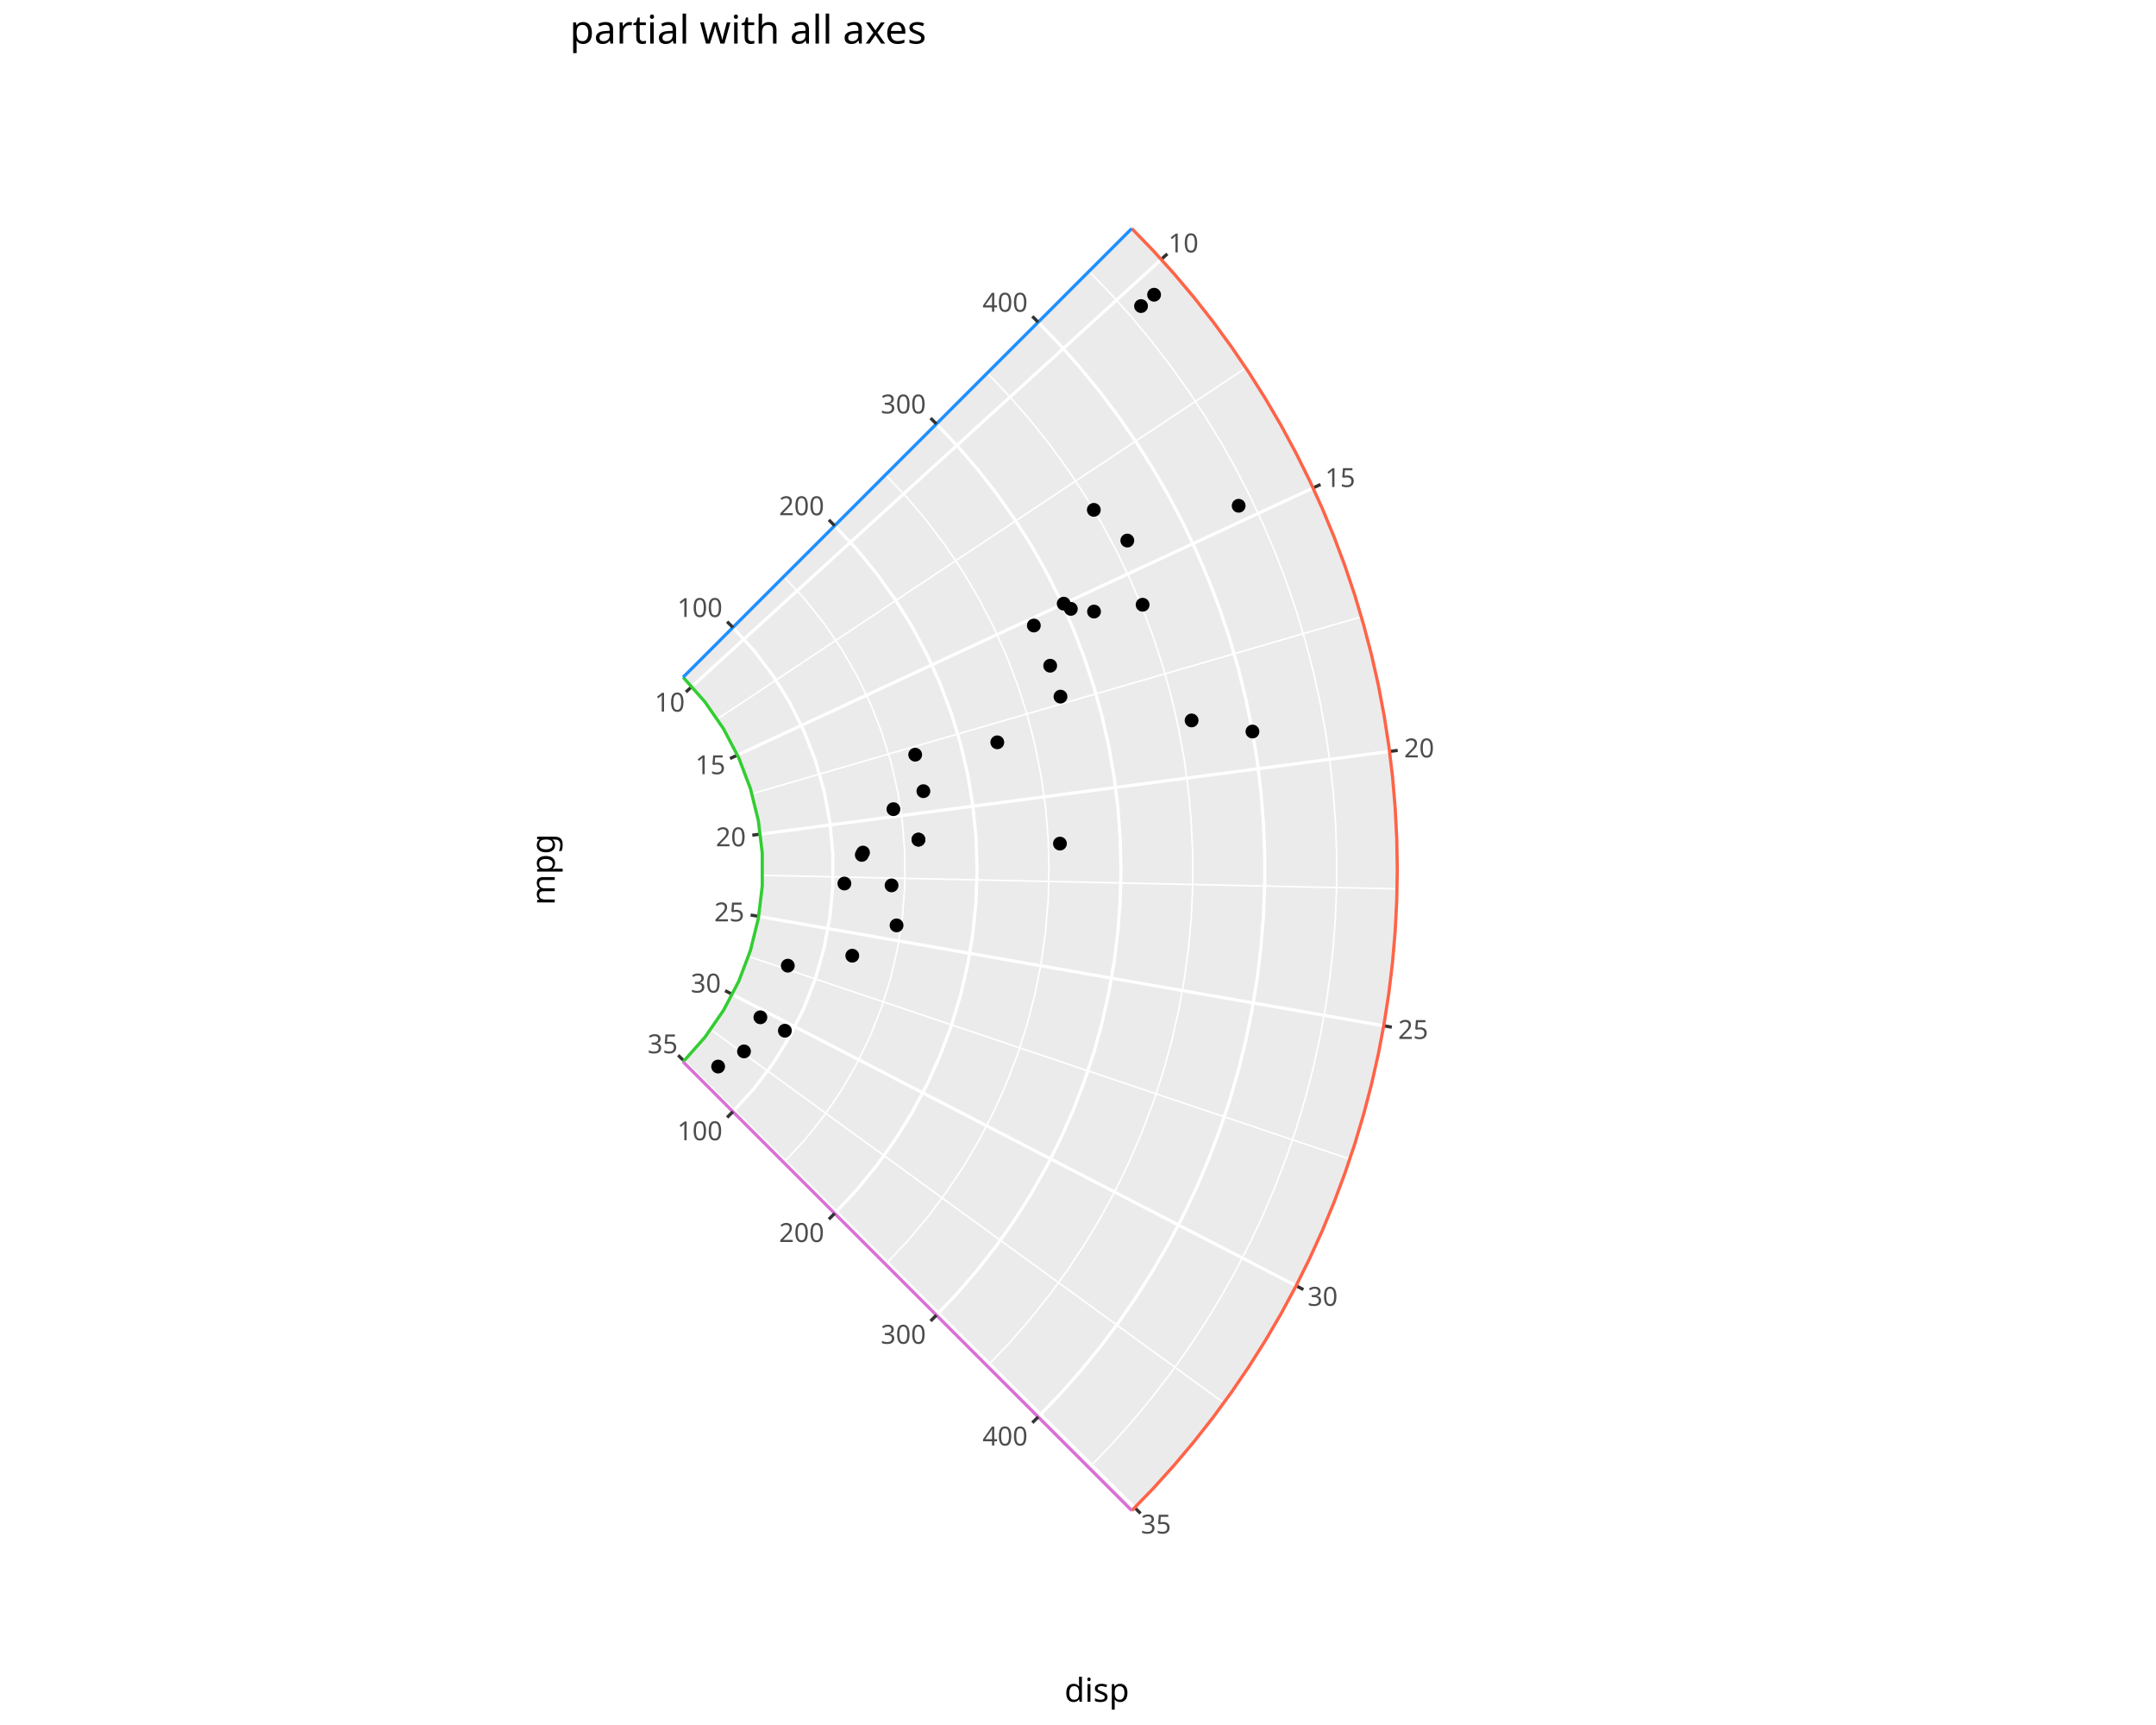
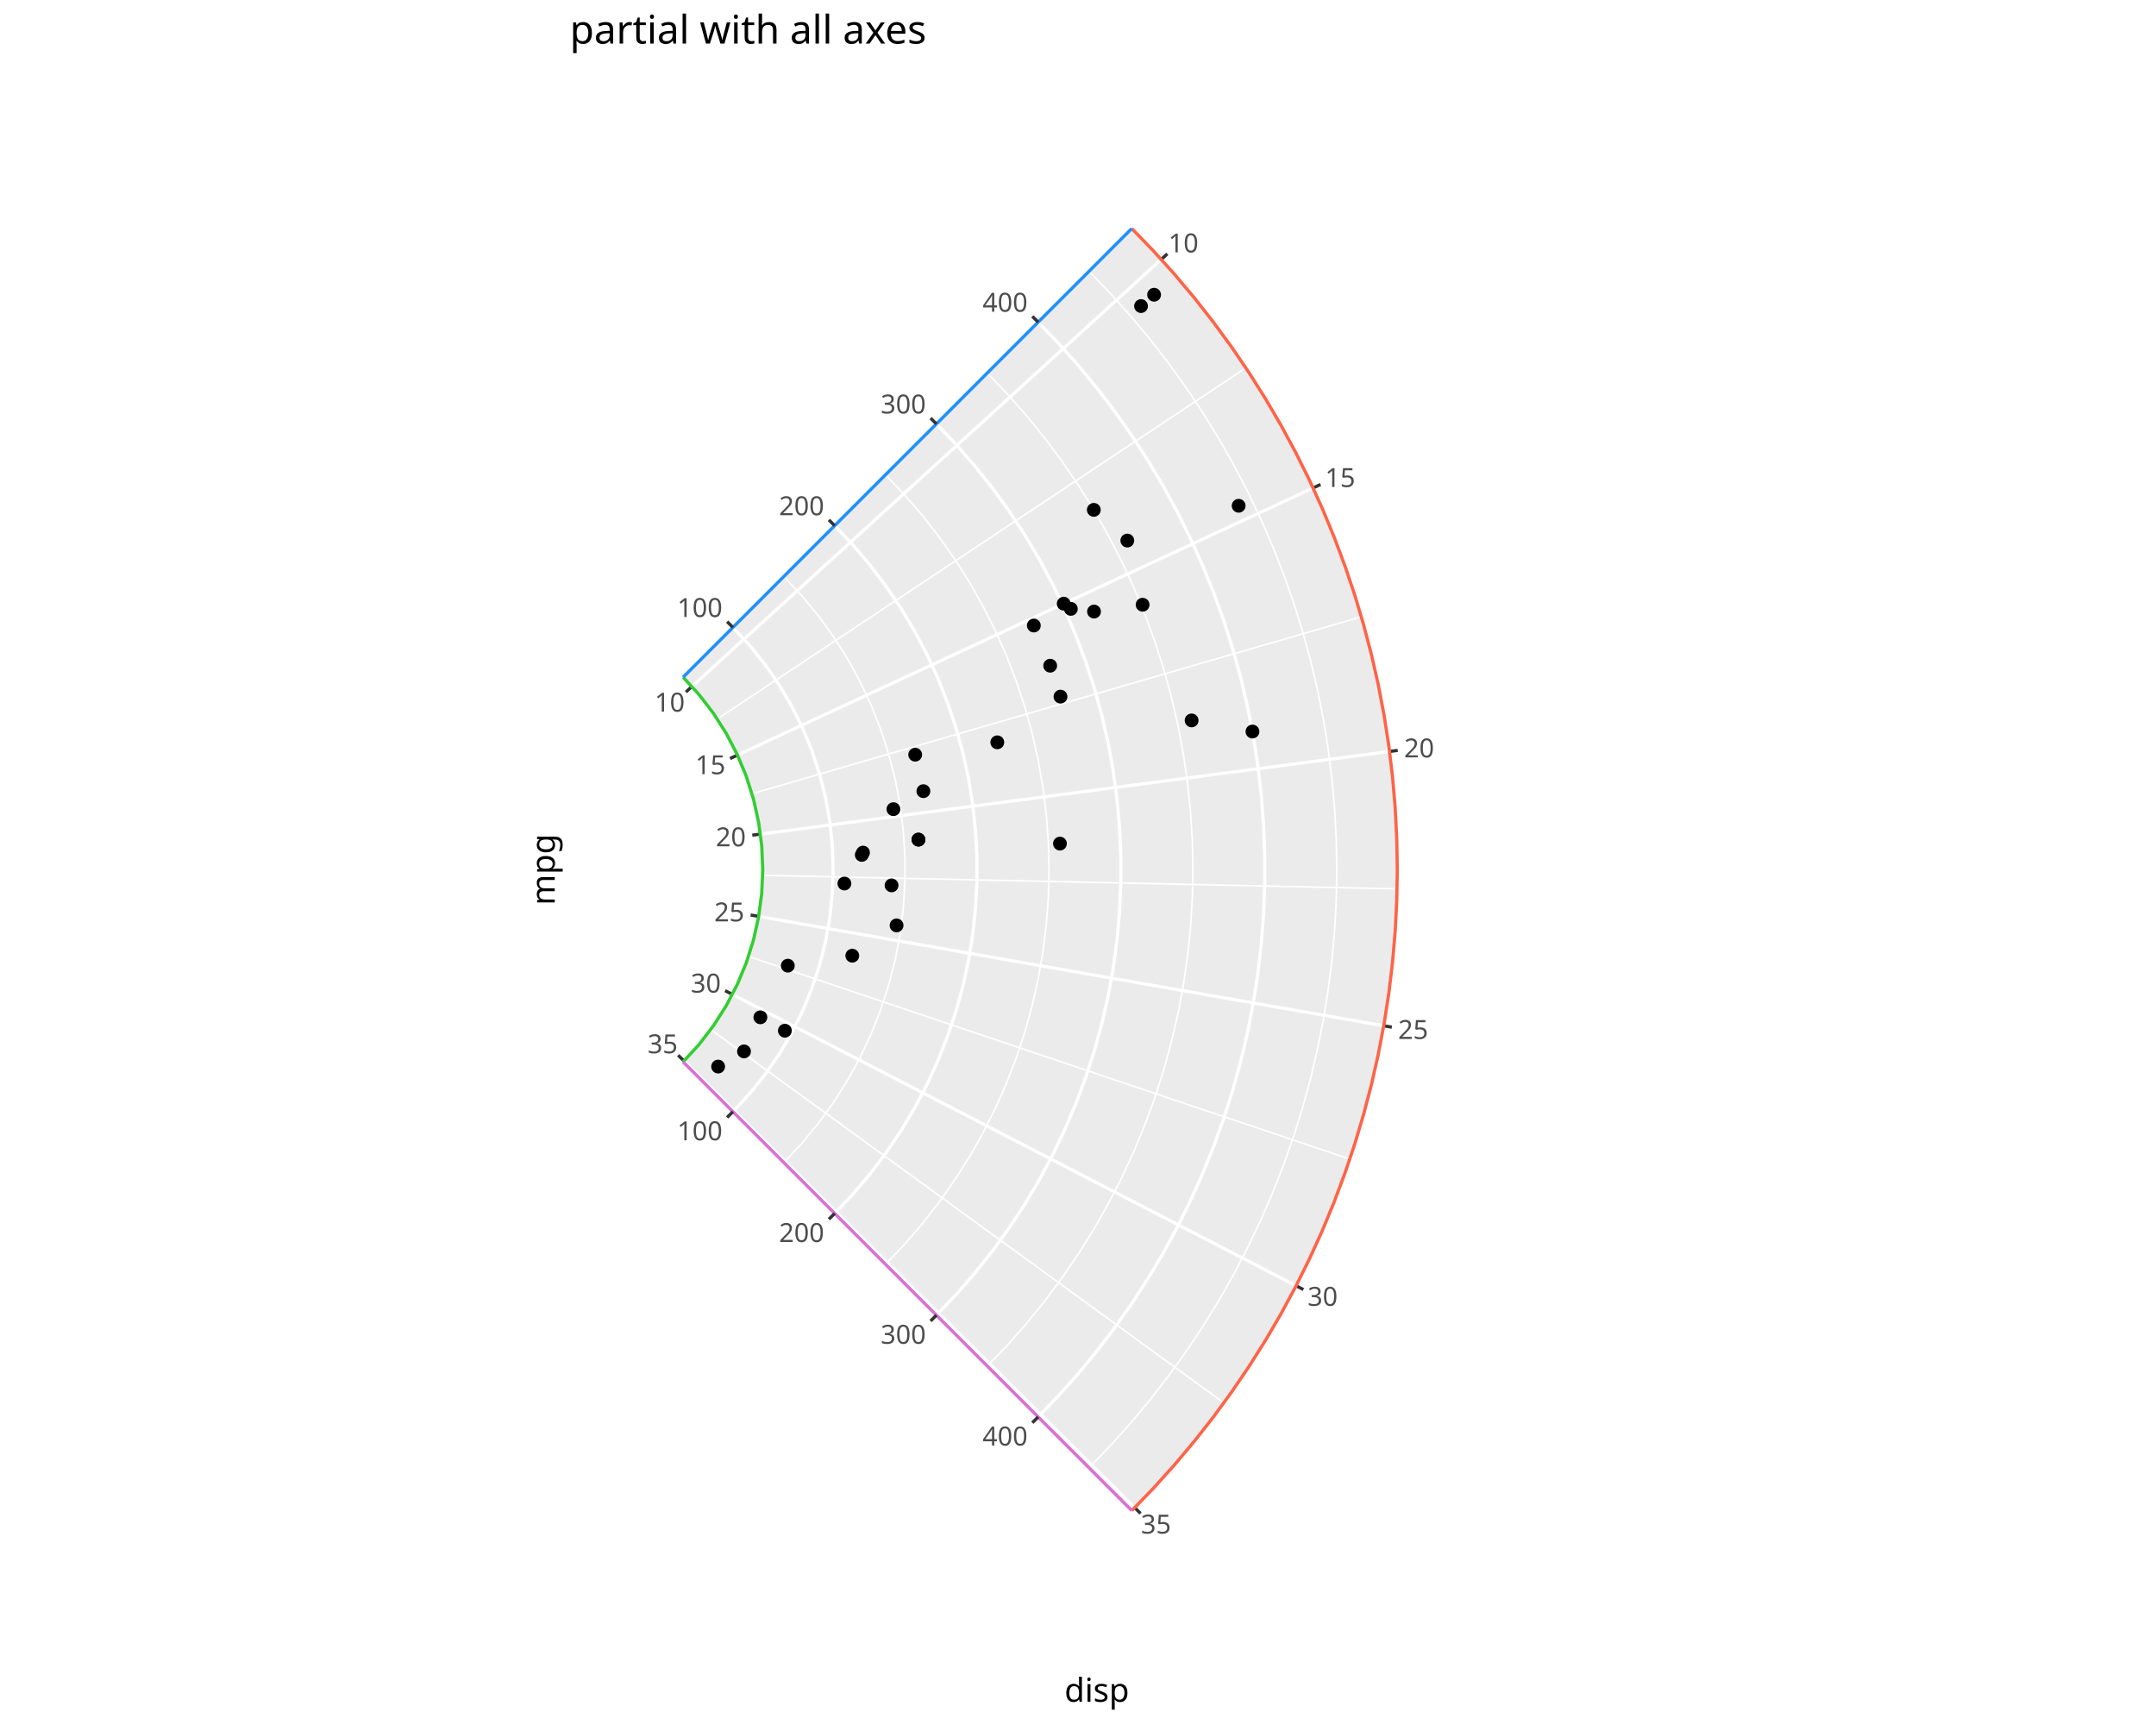
<svg xmlns="http://www.w3.org/2000/svg" class="svglite" data-engine-version="2.0" width="720.00pt" height="576.00pt" viewBox="0 0 720.00 576.00">
  <defs>
    <style type="text/css">
    .svglite line, .svglite polyline, .svglite polygon, .svglite path, .svglite rect, .svglite circle {
      fill: none;
      stroke: #000000;
      stroke-linecap: round;
      stroke-linejoin: round;
      stroke-miterlimit: 10.00;
    }
  </style>
  </defs>
  <rect width="100%" height="100%" style="stroke: none; fill: #FFFFFF;" />
  <defs>
    <clipPath id="cpMC4wMHw3MjAuMDB8MC4wMHw1NzYuMDA=">
      <rect x="0.00" y="0.00" width="720.00" height="576.00" />
    </clipPath>
  </defs>
  <g clip-path="url(#cpMC4wMHw3MjAuMDB8MC4wMHw1NzYuMDA=)">
</g>
  <defs>
    <clipPath id="cpMTcyLjIxfDU0Ny43OXwwLjAwfDU3Ni4wMA==">
      <rect x="172.21" y="0.00" width="375.58" height="576.00" />
    </clipPath>
  </defs>
  <g clip-path="url(#cpMTcyLjIxfDU0Ny43OXwwLjAwfDU3Ni4wMA==)">
    <rect x="172.21" y="0.00" width="375.58" height="576.00" style="stroke-width: 1.07; stroke: #FFFFFF; fill: #FFFFFF;" />
  </g>
  <g clip-path="url(#cpMC4wMHw3MjAuMDB8MC4wMHw1NzYuMDA=)">
-     <polygon points="377.96,504.41 385.15,496.98 392.07,489.31 398.73,481.40 405.12,473.27 411.22,464.93 417.04,456.38 422.56,447.65 427.78,438.72 432.69,429.63 437.29,420.37 441.57,410.96 445.52,401.41 449.15,391.73 452.45,381.93 455.40,372.03 458.02,362.03 460.30,351.95 462.23,341.79 463.81,331.58 465.04,321.31 465.92,311.01 466.45,300.69 466.63,290.36 466.45,280.02 465.92,269.70 465.04,259.40 463.81,249.13 462.23,238.92 460.30,228.76 458.02,218.68 455.40,208.68 452.45,198.78 449.15,188.98 445.52,179.30 441.57,169.75 437.29,160.34 432.69,151.08 427.78,141.99 422.56,133.07 417.04,124.33 411.22,115.78 405.12,107.44 398.73,99.31 392.07,91.40 385.15,83.73 377.96,76.30 370.47,83.79 362.98,91.28 355.49,98.77 348.00,106.27 340.50,113.76 333.01,121.25 325.52,128.74 318.03,136.23 310.54,143.73 303.04,151.22 295.55,158.71 288.06,166.20 280.57,173.69 273.08,181.19 265.58,188.68 258.09,196.17 250.60,203.66 243.11,211.15 235.62,218.65 228.12,226.14 235.40,234.35 241.63,243.37 246.72,253.08 250.61,263.34 253.24,273.99 254.56,284.87 254.56,295.84 253.24,306.73 250.61,317.37 246.72,327.63 241.63,337.34 235.40,346.36 228.12,354.57 235.62,362.06 243.11,369.56 250.60,377.05 258.09,384.54 265.58,392.03 273.08,399.52 280.57,407.02 288.06,414.51 295.55,422.00 303.04,429.49 310.54,436.98 318.03,444.48 325.52,451.97 333.01,459.46 340.50,466.95 348.00,474.44 355.49,481.94 362.98,489.43 370.47,496.92 " style="stroke-width: 1.07; stroke: none; fill: #EBEBEB;" />
-     <polyline points="239.55,240.10 248.38,234.24 257.20,228.38 266.03,222.51 274.85,216.65 283.68,210.79 292.50,204.92 301.33,199.06 310.15,193.20 318.98,187.33 327.80,181.47 336.63,175.61 345.46,169.75 354.28,163.88 363.11,158.02 371.93,152.16 380.76,146.29 389.58,140.43 398.41,134.57 407.23,128.70 416.06,122.84 " style="stroke-width: 0.53; stroke: #FFFFFF; stroke-linecap: butt;" />
-     <polyline points="251.12,265.03 261.30,262.08 271.47,259.13 281.65,256.17 291.82,253.22 302.00,250.26 312.17,247.31 322.35,244.36 332.52,241.40 342.70,238.45 352.87,235.49 363.05,232.54 373.22,229.58 383.40,226.63 393.57,223.68 403.75,220.72 413.92,217.77 424.10,214.81 434.27,211.86 444.45,208.91 454.62,205.95 " style="stroke-width: 0.53; stroke: #FFFFFF; stroke-linecap: butt;" />
-     <polyline points="254.70,292.29 265.30,292.51 275.89,292.74 286.48,292.96 297.07,293.19 307.67,293.41 318.26,293.64 328.85,293.86 339.45,294.09 350.04,294.31 360.63,294.54 371.22,294.77 381.82,294.99 392.41,295.22 403.00,295.44 413.60,295.67 424.19,295.89 434.78,296.12 445.38,296.34 455.97,296.57 466.56,296.79 " style="stroke-width: 0.53; stroke: #FFFFFF; stroke-linecap: butt;" />
-     <polyline points="249.97,319.36 260.01,322.75 270.05,326.13 280.09,329.51 290.13,332.90 300.17,336.28 310.21,339.67 320.25,343.05 330.29,346.44 340.33,349.82 350.37,353.20 360.41,356.59 370.45,359.97 380.49,363.36 390.53,366.74 400.57,370.12 410.61,373.51 420.65,376.89 430.69,380.28 440.73,383.66 450.77,387.05 " style="stroke-width: 0.53; stroke: #FFFFFF; stroke-linecap: butt;" />
-     <polyline points="237.35,343.78 245.91,350.01 254.48,356.25 263.05,362.48 271.62,368.71 280.19,374.95 288.75,381.18 297.32,387.41 305.89,393.64 314.46,399.88 323.03,406.11 331.59,412.34 340.16,418.58 348.73,424.81 357.30,431.04 365.87,437.28 374.43,443.51 383.00,449.74 391.57,455.97 400.14,462.21 408.71,468.44 " style="stroke-width: 0.53; stroke: #FFFFFF; stroke-linecap: butt;" />
-     <polyline points="261.74,192.52 268.78,200.10 275.23,208.19 281.06,216.74 286.23,225.70 290.72,235.03 294.50,244.66 297.55,254.54 299.86,264.63 301.40,274.86 302.17,285.18 302.17,295.53 301.40,305.85 299.86,316.08 297.55,326.17 294.50,336.05 290.72,345.69 286.23,355.01 281.06,363.97 275.23,372.52 268.78,380.61 261.74,388.19 " style="stroke-width: 0.53; stroke: #FFFFFF; stroke-linecap: butt;" />
-     <polyline points="295.72,158.54 302.91,166.14 309.65,174.13 315.94,182.48 321.75,191.18 327.06,200.18 331.86,209.47 336.13,219.02 339.86,228.79 343.04,238.75 345.65,248.87 347.69,259.13 349.15,269.48 350.03,279.90 350.32,290.36 350.03,300.81 349.15,311.23 347.69,321.58 345.65,331.84 343.04,341.96 339.86,351.92 336.13,361.69 331.86,371.24 327.06,380.53 321.75,389.53 315.94,398.23 309.65,406.58 302.91,414.57 295.72,422.17 " style="stroke-width: 0.53; stroke: #FFFFFF; stroke-linecap: butt;" />
-     <polyline points="329.70,124.56 336.97,132.17 343.89,140.09 350.45,148.32 356.64,156.83 362.44,165.61 367.83,174.64 372.82,183.91 377.38,193.39 381.52,203.06 385.22,212.92 388.47,222.92 391.27,233.07 393.61,243.32 395.49,253.68 396.90,264.10 397.84,274.58 398.31,285.09 398.31,295.62 397.84,306.13 396.90,316.61 395.49,327.03 393.61,337.39 391.27,347.64 388.47,357.79 385.22,367.79 381.52,377.65 377.38,387.32 372.82,396.80 367.83,406.07 362.44,415.10 356.64,423.88 350.45,432.39 343.89,440.62 336.97,448.54 329.70,456.15 " style="stroke-width: 0.53; stroke: #FFFFFF; stroke-linecap: butt;" />
-     <polyline points="363.68,90.58 370.84,98.01 377.73,105.70 384.33,113.63 390.64,121.80 396.64,130.19 402.33,138.80 407.71,147.61 412.76,156.61 417.48,165.79 421.86,175.13 425.90,184.63 429.58,194.27 432.92,204.03 435.89,213.92 438.50,223.90 440.74,233.97 442.62,244.12 444.12,254.33 445.25,264.59 446.00,274.88 446.38,285.20 446.38,295.52 446.00,305.83 445.25,316.12 444.12,326.38 442.62,336.59 440.74,346.74 438.50,356.81 435.89,366.79 432.92,376.68 429.58,386.44 425.90,396.08 421.86,405.58 417.48,414.92 412.76,424.10 407.71,433.10 402.33,441.91 396.64,450.52 390.64,458.91 384.33,467.08 377.73,475.01 370.84,482.70 363.68,490.13 " style="stroke-width: 0.53; stroke: #FFFFFF; stroke-linecap: butt;" />
-     <polyline points="231.08,229.23 238.91,222.10 246.75,214.97 254.58,207.84 262.42,200.71 270.26,193.58 278.09,186.45 285.93,179.32 293.77,172.18 301.60,165.05 309.44,157.92 317.28,150.79 325.11,143.66 332.95,136.53 340.79,129.40 348.62,122.27 356.46,115.14 364.29,108.01 372.13,100.87 379.97,93.74 387.80,86.61 " style="stroke-width: 1.07; stroke: #FFFFFF; stroke-linecap: butt;" />
-     <polyline points="246.29,252.13 255.90,247.67 265.51,243.21 275.12,238.75 284.73,234.29 294.34,229.83 303.95,225.37 313.56,220.91 323.17,216.45 332.78,211.99 342.39,207.53 352.01,203.07 361.62,198.61 371.23,194.15 380.84,189.69 390.45,185.23 400.06,180.77 409.67,176.31 419.28,171.85 428.89,167.39 438.50,162.93 " style="stroke-width: 1.07; stroke: #FFFFFF; stroke-linecap: butt;" />
-     <polyline points="253.95,278.52 264.45,277.14 274.96,275.76 285.46,274.38 295.97,273.00 306.47,271.62 316.98,270.24 327.48,268.86 337.99,267.48 348.49,266.10 359.00,264.72 369.50,263.34 380.01,261.96 390.51,260.58 401.02,259.20 411.52,257.82 422.03,256.44 432.53,255.06 443.04,253.68 453.54,252.30 464.05,250.92 " style="stroke-width: 1.07; stroke: #FFFFFF; stroke-linecap: butt;" />
-     <polyline points="253.36,306.00 263.80,307.83 274.24,309.66 284.68,311.48 295.11,313.31 305.55,315.13 315.99,316.96 326.42,318.78 336.86,320.61 347.30,322.44 357.73,324.26 368.17,326.09 378.61,327.91 389.04,329.74 399.48,331.57 409.92,333.39 420.35,335.22 430.79,337.04 441.23,338.87 451.66,340.69 462.10,342.52 " style="stroke-width: 1.07; stroke: #FFFFFF; stroke-linecap: butt;" />
-     <polyline points="244.59,332.05 254.00,336.92 263.41,341.78 272.82,346.65 282.24,351.51 291.65,356.37 301.06,361.24 310.47,366.10 319.89,370.97 329.30,375.83 338.71,380.70 348.12,385.56 357.54,390.43 366.95,395.29 376.36,400.16 385.77,405.02 395.19,409.89 404.60,414.75 414.01,419.61 423.42,424.48 432.84,429.34 " style="stroke-width: 1.07; stroke: #FFFFFF; stroke-linecap: butt;" />
-     <polyline points="228.42,354.28 235.94,361.74 243.47,369.19 250.99,376.65 258.52,384.11 266.05,391.57 273.57,399.03 281.10,406.48 288.62,413.94 296.15,421.40 303.68,428.86 311.20,436.31 318.73,443.77 326.25,451.23 333.78,458.69 341.31,466.15 348.83,473.60 356.36,481.06 363.89,488.52 371.41,495.98 378.94,503.43 " style="stroke-width: 1.07; stroke: #FFFFFF; stroke-linecap: butt;" />
-     <polyline points="244.75,209.51 251.87,217.31 258.23,225.74 263.79,234.72 268.50,244.17 272.32,254.02 275.21,264.18 277.15,274.56 278.12,285.07 278.12,295.64 277.15,306.15 275.21,316.53 272.32,326.69 268.50,336.54 263.79,345.99 258.23,354.97 251.87,363.40 244.75,371.20 " style="stroke-width: 1.07; stroke: #FFFFFF; stroke-linecap: butt;" />
-     <polyline points="278.73,175.53 286.00,183.29 292.74,191.50 298.93,200.14 304.54,209.16 309.55,218.53 313.93,228.21 317.68,238.16 320.76,248.33 323.17,258.67 324.91,269.16 325.95,279.73 326.29,290.36 325.95,300.98 324.91,311.55 323.17,322.04 320.76,332.38 317.68,342.55 313.93,352.50 309.55,362.18 304.54,371.55 298.93,380.57 292.74,389.21 286.00,397.43 278.73,405.18 " style="stroke-width: 1.07; stroke: #FFFFFF; stroke-linecap: butt;" />
-     <polyline points="312.71,141.55 319.83,149.03 326.58,156.85 332.93,165.00 338.88,173.44 344.41,182.17 349.50,191.15 354.14,200.38 358.33,209.82 362.05,219.46 365.29,229.27 368.04,239.22 370.30,249.30 372.07,259.48 373.33,269.73 374.09,280.03 374.35,290.36 374.09,300.68 373.33,310.98 372.07,321.23 370.30,331.41 368.04,341.49 365.29,351.44 362.05,361.25 358.33,370.89 354.14,380.33 349.50,389.56 344.41,398.54 338.88,407.27 332.93,415.71 326.58,423.86 319.83,431.68 312.71,439.16 " style="stroke-width: 1.07; stroke: #FFFFFF; stroke-linecap: butt;" />
-     <polyline points="346.69,107.57 353.90,115.08 360.80,122.87 367.39,130.94 373.64,139.26 379.56,147.83 385.12,156.63 390.33,165.64 395.16,174.86 399.63,184.27 403.71,193.84 407.40,203.58 410.70,213.45 413.59,223.45 416.08,233.56 418.17,243.76 419.84,254.04 421.09,264.37 421.93,274.75 422.35,285.15 422.35,295.56 421.93,305.96 421.09,316.34 419.84,326.67 418.17,336.95 416.08,347.15 413.59,357.26 410.70,367.26 407.40,377.13 403.71,386.87 399.63,396.44 395.16,405.85 390.33,415.07 385.12,424.08 379.56,432.88 373.64,441.45 367.39,449.77 360.80,457.84 353.90,465.63 346.69,473.14 " style="stroke-width: 1.07; stroke: #FFFFFF; stroke-linecap: butt;" />
+     <polygon points="377.96,504.41 385.15,496.98 392.07,489.31 398.73,481.40 405.12,473.27 411.22,464.93 417.04,456.38 422.56,447.65 427.78,438.72 432.69,429.63 437.29,420.37 441.57,410.96 445.52,401.41 449.15,391.73 452.45,381.93 455.40,372.03 458.02,362.03 460.30,351.95 462.23,341.79 463.81,331.58 465.04,321.31 465.92,311.01 466.45,300.69 466.63,290.36 466.45,280.02 465.92,269.70 465.04,259.40 463.81,249.13 462.23,238.92 460.30,228.76 458.02,218.68 455.40,208.68 452.45,198.78 449.15,188.98 445.52,179.30 441.57,169.75 437.29,160.34 432.69,151.08 427.78,141.99 422.56,133.07 417.04,124.33 411.22,115.78 405.12,107.44 398.73,99.31 392.07,91.40 385.15,83.73 377.96,76.30 369.15,85.11 360.34,93.93 351.52,102.74 342.71,111.55 333.89,120.37 325.08,129.18 316.27,138.00 307.45,146.81 298.64,155.62 289.82,164.44 281.01,173.25 272.19,182.07 263.38,190.88 254.57,199.70 245.75,208.51 236.94,217.32 228.12,226.14 233.48,231.98 238.30,238.26 242.56,244.95 246.21,251.97 249.25,259.29 251.63,266.85 253.34,274.59 254.38,282.44 254.72,290.36 254.38,298.27 253.34,306.13 251.63,313.86 249.25,321.42 246.21,328.74 242.56,335.76 238.30,342.45 233.48,348.73 228.12,354.57 236.94,363.39 245.75,372.20 254.57,381.01 263.38,389.83 272.19,398.64 281.01,407.46 289.82,416.27 298.64,425.09 307.45,433.90 316.27,442.71 325.08,451.53 333.89,460.34 342.71,469.16 351.52,477.97 360.34,486.78 369.15,495.60 " style="stroke-width: 1.07; stroke: none; fill: #EBEBEB;" />
+     <polyline points="239.55,240.10 249.93,233.20 260.32,226.31 270.70,219.41 281.08,212.51 291.47,205.61 301.85,198.72 312.23,191.82 322.61,184.92 333.00,178.02 343.38,171.12 353.76,164.23 364.14,157.33 374.53,150.43 384.91,143.53 395.29,136.64 405.67,129.74 416.06,122.84 " style="stroke-width: 0.53; stroke: #FFFFFF; stroke-linecap: butt;" />
+     <polyline points="251.12,265.03 263.09,261.56 275.06,258.08 287.03,254.61 299.01,251.13 310.98,247.66 322.95,244.18 334.92,240.71 346.89,237.23 358.86,233.75 370.83,230.28 382.80,226.80 394.77,223.33 406.74,219.85 418.71,216.38 430.68,212.90 442.65,209.43 454.62,205.95 " style="stroke-width: 0.53; stroke: #FFFFFF; stroke-linecap: butt;" />
+     <polyline points="254.70,292.29 267.17,292.55 279.63,292.82 292.09,293.08 304.55,293.35 317.01,293.61 329.48,293.88 341.94,294.14 354.40,294.41 366.86,294.67 379.33,294.94 391.79,295.20 404.25,295.47 416.71,295.73 429.17,296.00 441.64,296.26 454.10,296.53 466.56,296.79 " style="stroke-width: 0.53; stroke: #FFFFFF; stroke-linecap: butt;" />
+     <polyline points="249.97,319.36 261.78,323.34 273.59,327.32 285.40,331.31 297.21,335.29 309.03,339.27 320.84,343.25 332.65,347.23 344.46,351.21 356.28,355.19 368.09,359.18 379.90,363.16 391.71,367.14 403.52,371.12 415.34,375.10 427.15,379.08 438.96,383.06 450.77,387.05 " style="stroke-width: 0.53; stroke: #FFFFFF; stroke-linecap: butt;" />
+     <polyline points="237.35,343.78 247.43,351.11 257.51,358.45 267.59,365.78 277.67,373.11 287.75,380.45 297.83,387.78 307.91,395.11 317.99,402.44 328.07,409.78 338.15,417.11 348.23,424.44 358.31,431.78 368.39,439.11 378.47,446.44 388.55,453.77 398.63,461.11 408.71,468.44 " style="stroke-width: 0.53; stroke: #FFFFFF; stroke-linecap: butt;" />
+     <polyline points="261.74,192.52 267.69,198.85 273.23,205.55 278.34,212.58 283.00,219.92 287.19,227.54 290.89,235.40 294.09,243.49 296.77,251.75 298.94,260.17 300.57,268.71 301.65,277.33 302.20,286.01 302.20,294.70 301.65,303.38 300.57,312.00 298.94,320.54 296.77,328.96 294.09,337.22 290.89,345.31 287.19,353.17 283.00,360.79 278.34,368.13 273.23,375.16 267.69,381.86 261.74,388.19 " style="stroke-width: 0.53; stroke: #FFFFFF; stroke-linecap: butt;" />
+     <polyline points="295.72,158.54 302.03,165.17 308.01,172.10 313.64,179.31 318.90,186.79 323.80,194.52 328.31,202.48 332.42,210.65 336.13,219.02 339.42,227.55 342.29,236.24 344.73,245.06 346.74,253.99 348.30,263.00 349.42,272.08 350.10,281.21 350.32,290.36 350.10,299.50 349.42,308.63 348.30,317.71 346.74,326.72 344.73,335.65 342.29,344.47 339.42,353.16 336.13,361.69 332.42,370.06 328.31,378.23 323.80,386.19 318.90,393.92 313.64,401.40 308.01,408.62 302.03,415.54 295.72,422.17 " style="stroke-width: 0.53; stroke: #FFFFFF; stroke-linecap: butt;" />
+     <polyline points="329.70,124.56 336.41,131.56 342.82,138.82 348.93,146.34 354.73,154.11 360.19,162.11 365.33,170.34 370.11,178.76 374.55,187.38 378.63,196.17 382.33,205.12 385.67,214.22 388.63,223.45 391.20,232.80 393.38,242.24 395.18,251.76 396.57,261.35 397.57,270.99 398.17,280.67 398.37,290.36 398.17,300.04 397.57,309.72 396.57,319.36 395.18,328.95 393.38,338.47 391.20,347.91 388.63,357.26 385.67,366.49 382.33,375.59 378.63,384.54 374.55,393.33 370.11,401.95 365.33,410.38 360.19,418.60 354.73,426.60 348.93,434.37 342.82,441.89 336.41,449.16 329.70,456.15 " style="stroke-width: 0.53; stroke: #FFFFFF; stroke-linecap: butt;" />
+     <polyline points="363.68,90.58 370.68,97.84 377.42,105.34 383.89,113.08 390.07,121.05 395.97,129.23 401.58,137.61 406.88,146.19 411.87,154.96 416.54,163.89 420.90,172.99 424.92,182.24 428.61,191.62 431.97,201.14 434.98,210.76 437.65,220.49 439.97,230.30 441.94,240.19 443.55,250.15 444.81,260.16 445.71,270.20 446.25,280.27 446.43,290.36 446.25,300.44 445.71,310.51 444.81,320.56 443.55,330.56 441.94,340.52 439.97,350.41 437.65,360.22 434.98,369.95 431.97,379.57 428.61,389.09 424.92,398.47 420.90,407.72 416.54,416.82 411.87,425.75 406.88,434.52 401.58,443.10 395.97,451.48 390.07,459.66 383.89,467.63 377.42,475.37 370.68,482.87 363.68,490.13 " style="stroke-width: 0.53; stroke: #FFFFFF; stroke-linecap: butt;" />
+     <polyline points="231.08,229.23 240.29,220.84 249.51,212.45 258.73,204.06 267.95,195.67 277.17,187.29 286.39,178.90 295.61,170.51 304.83,162.12 314.05,153.73 323.27,145.34 332.49,136.95 341.71,128.56 350.93,120.17 360.15,111.78 369.37,103.39 378.58,95.00 387.80,86.61 " style="stroke-width: 1.07; stroke: #FFFFFF; stroke-linecap: butt;" />
+     <polyline points="246.29,252.13 257.59,246.88 268.90,241.63 280.21,236.39 291.51,231.14 302.82,225.89 314.13,220.65 325.43,215.40 336.74,210.15 348.05,204.90 359.36,199.66 370.66,194.41 381.97,189.16 393.28,183.92 404.58,178.67 415.89,173.42 427.20,168.18 438.50,162.93 " style="stroke-width: 1.07; stroke: #FFFFFF; stroke-linecap: butt;" />
+     <polyline points="253.95,278.52 266.31,276.90 278.67,275.28 291.03,273.65 303.38,272.03 315.74,270.40 328.10,268.78 340.46,267.16 352.82,265.53 365.18,263.91 377.54,262.29 389.90,260.66 402.26,259.04 414.61,257.41 426.97,255.79 439.33,254.17 451.69,252.54 464.05,250.92 " style="stroke-width: 1.07; stroke: #FFFFFF; stroke-linecap: butt;" />
+     <polyline points="253.36,306.00 265.64,308.15 277.92,310.30 290.20,312.45 302.48,314.60 314.76,316.74 327.04,318.89 339.32,321.04 351.59,323.19 363.87,325.34 376.15,327.48 388.43,329.63 400.71,331.78 412.99,333.93 425.27,336.08 437.54,338.22 449.82,340.37 462.10,342.52 " style="stroke-width: 1.07; stroke: #FFFFFF; stroke-linecap: butt;" />
+     <polyline points="244.59,332.05 255.66,337.77 266.73,343.50 277.81,349.22 288.88,354.94 299.95,360.67 311.03,366.39 322.10,372.11 333.17,377.84 344.25,383.56 355.32,389.28 366.40,395.01 377.47,400.73 388.54,406.45 399.62,412.17 410.69,417.90 421.76,423.62 432.84,429.34 " style="stroke-width: 1.07; stroke: #FFFFFF; stroke-linecap: butt;" />
+     <polyline points="228.42,354.28 237.27,363.05 246.12,371.83 254.98,380.60 263.83,389.37 272.69,398.15 281.54,406.92 290.40,415.70 299.25,424.47 308.10,433.24 316.96,442.02 325.81,450.79 334.67,459.57 343.52,468.34 352.37,477.11 361.23,485.89 370.08,494.66 378.94,503.43 " style="stroke-width: 1.07; stroke: #FFFFFF; stroke-linecap: butt;" />
+     <polyline points="244.75,209.51 250.32,215.48 255.44,221.84 260.09,228.54 264.26,235.56 267.91,242.86 271.03,250.40 273.61,258.14 275.63,266.05 277.08,274.08 277.95,282.20 278.24,290.36 277.95,298.51 277.08,306.63 275.63,314.66 273.61,322.57 271.03,330.31 267.91,337.85 264.26,345.15 260.09,352.17 255.44,358.87 250.32,365.23 244.75,371.20 " style="stroke-width: 1.07; stroke: #FFFFFF; stroke-linecap: butt;" />
+     <polyline points="278.73,175.53 284.78,181.91 290.47,188.62 295.80,195.62 300.73,202.90 305.27,210.43 309.39,218.20 313.08,226.19 316.33,234.36 319.14,242.69 321.49,251.16 323.39,259.75 324.81,268.43 325.76,277.18 326.24,285.96 326.24,294.75 325.76,303.53 324.81,312.28 323.39,320.96 321.49,329.55 319.14,338.02 316.33,346.35 313.08,354.52 309.39,362.51 305.27,370.28 300.73,377.81 295.80,385.09 290.47,392.09 284.78,398.80 278.73,405.18 " style="stroke-width: 1.07; stroke: #FFFFFF; stroke-linecap: butt;" />
+     <polyline points="312.71,141.55 319.24,148.38 325.45,155.49 331.34,162.87 336.89,170.51 342.09,178.39 346.94,186.50 351.41,194.82 355.51,203.33 359.22,212.01 362.54,220.85 365.46,229.83 367.97,238.94 370.07,248.14 371.76,257.44 373.02,266.79 373.87,276.20 374.29,285.63 374.29,295.08 373.87,304.51 373.02,313.92 371.76,323.28 370.07,332.57 367.97,341.77 365.46,350.88 362.54,359.86 359.22,368.70 355.51,377.38 351.41,385.89 346.94,394.21 342.09,402.32 336.89,410.20 331.34,417.84 325.45,425.22 319.24,432.33 312.71,439.16 " style="stroke-width: 1.07; stroke: #FFFFFF; stroke-linecap: butt;" />
+     <polyline points="346.69,107.57 353.56,114.71 360.14,122.10 366.44,129.74 372.45,137.62 378.15,145.72 383.53,154.03 388.59,162.54 393.32,171.24 397.71,180.12 401.76,189.15 405.47,198.34 408.81,207.66 411.80,217.10 414.43,226.65 416.68,236.29 418.57,246.01 420.08,255.80 421.21,265.63 421.97,275.51 422.35,285.40 422.35,295.31 421.97,305.20 421.21,315.08 420.08,324.91 418.57,334.70 416.68,344.42 414.43,354.06 411.80,363.61 408.81,373.05 405.47,382.37 401.76,391.56 397.71,400.60 393.32,409.47 388.59,418.17 383.53,426.68 378.15,434.99 372.45,443.09 366.44,450.97 360.14,458.61 353.56,466.00 346.69,473.14 " style="stroke-width: 1.07; stroke: #FFFFFF; stroke-linecap: butt;" />
    <circle cx="306.72" cy="280.36" r="1.95" style="stroke-width: 0.71; fill: #000000;" />
    <circle cx="306.72" cy="280.36" r="1.95" style="stroke-width: 0.71; fill: #000000;" />
    <circle cx="281.99" cy="295.02" r="1.95" style="stroke-width: 0.71; fill: #000000;" />
    <circle cx="353.97" cy="281.69" r="1.95" style="stroke-width: 0.71; fill: #000000;" />
    <circle cx="397.94" cy="240.56" r="1.95" style="stroke-width: 0.71; fill: #000000;" />
    <circle cx="333.05" cy="247.87" r="1.95" style="stroke-width: 0.71; fill: #000000;" />
    <circle cx="376.47" cy="180.50" r="1.95" style="stroke-width: 0.71; fill: #000000;" />
    <circle cx="299.41" cy="309.00" r="1.95" style="stroke-width: 0.71; fill: #000000;" />
    <circle cx="297.74" cy="295.64" r="1.95" style="stroke-width: 0.71; fill: #000000;" />
    <circle cx="308.37" cy="264.18" r="1.95" style="stroke-width: 0.71; fill: #000000;" />
    <circle cx="305.63" cy="252.00" r="1.95" style="stroke-width: 0.71; fill: #000000;" />
    <circle cx="350.71" cy="222.29" r="1.95" style="stroke-width: 0.71; fill: #000000;" />
    <circle cx="354.15" cy="232.61" r="1.95" style="stroke-width: 0.71; fill: #000000;" />
    <circle cx="345.25" cy="208.87" r="1.95" style="stroke-width: 0.71; fill: #000000;" />
    <circle cx="385.41" cy="98.42" r="1.95" style="stroke-width: 0.71; fill: #000000;" />
    <circle cx="381.05" cy="102.20" r="1.95" style="stroke-width: 0.71; fill: #000000;" />
    <circle cx="413.65" cy="168.88" r="1.95" style="stroke-width: 0.71; fill: #000000;" />
    <circle cx="248.46" cy="351.08" r="1.95" style="stroke-width: 0.71; fill: #000000;" />
    <circle cx="253.93" cy="339.69" r="1.95" style="stroke-width: 0.71; fill: #000000;" />
    <circle cx="239.82" cy="356.14" r="1.95" style="stroke-width: 0.71; fill: #000000;" />
    <circle cx="287.80" cy="285.46" r="1.95" style="stroke-width: 0.71; fill: #000000;" />
    <circle cx="365.35" cy="204.21" r="1.95" style="stroke-width: 0.71; fill: #000000;" />
    <circle cx="357.61" cy="203.31" r="1.95" style="stroke-width: 0.71; fill: #000000;" />
    <circle cx="365.28" cy="170.25" r="1.95" style="stroke-width: 0.71; fill: #000000;" />
    <circle cx="418.26" cy="244.27" r="1.95" style="stroke-width: 0.71; fill: #000000;" />
    <circle cx="263.09" cy="322.45" r="1.95" style="stroke-width: 0.71; fill: #000000;" />
    <circle cx="284.62" cy="319.12" r="1.95" style="stroke-width: 0.71; fill: #000000;" />
    <circle cx="262.11" cy="344.17" r="1.95" style="stroke-width: 0.71; fill: #000000;" />
    <circle cx="381.58" cy="201.93" r="1.95" style="stroke-width: 0.71; fill: #000000;" />
    <circle cx="298.36" cy="270.19" r="1.95" style="stroke-width: 0.71; fill: #000000;" />
    <circle cx="355.23" cy="201.57" r="1.95" style="stroke-width: 0.71; fill: #000000;" />
    <circle cx="288.20" cy="284.69" r="1.95" style="stroke-width: 0.71; fill: #000000;" />
    <text x="390.18" y="84.28" style="font-size: 8.80px; fill: #4D4D4D; font-family: sans;" textLength="9.79px" lengthAdjust="spacingAndGlyphs">10</text>
    <text x="442.52" y="162.61" style="font-size: 8.80px; fill: #4D4D4D; font-family: sans;" textLength="9.79px" lengthAdjust="spacingAndGlyphs">15</text>
    <text x="468.90" y="252.91" style="font-size: 8.80px; fill: #4D4D4D; font-family: sans;" textLength="9.79px" lengthAdjust="spacingAndGlyphs">20</text>
    <text x="466.89" y="346.92" style="font-size: 8.80px; fill: #4D4D4D; font-family: sans;" textLength="9.79px" lengthAdjust="spacingAndGlyphs">25</text>
    <text x="436.67" y="436.03" style="font-size: 8.80px; fill: #4D4D4D; font-family: sans;" textLength="9.79px" lengthAdjust="spacingAndGlyphs">30</text>
    <text x="381.02" y="512.07" style="font-size: 8.80px; fill: #4D4D4D; font-family: sans;" textLength="9.79px" lengthAdjust="spacingAndGlyphs">35</text>
    <polyline points="387.80,86.61 389.83,84.77 " style="stroke-width: 1.07; stroke: #333333; stroke-linecap: butt;" />
    <polyline points="438.50,162.93 440.99,161.78 " style="stroke-width: 1.07; stroke: #333333; stroke-linecap: butt;" />
    <polyline points="464.05,250.92 466.77,250.56 " style="stroke-width: 1.07; stroke: #333333; stroke-linecap: butt;" />
    <polyline points="462.10,342.52 464.80,342.99 " style="stroke-width: 1.07; stroke: #333333; stroke-linecap: butt;" />
    <polyline points="432.84,429.34 435.27,430.60 " style="stroke-width: 1.07; stroke: #333333; stroke-linecap: butt;" />
    <polyline points="378.94,503.43 380.88,505.36 " style="stroke-width: 1.07; stroke: #333333; stroke-linecap: butt;" />
    <polyline points="377.96,76.30 385.15,83.73 392.07,91.40 398.73,99.31 405.12,107.44 411.22,115.78 417.04,124.33 422.56,133.07 427.78,141.99 432.69,151.08 437.29,160.34 441.57,169.75 445.52,179.30 449.15,188.98 452.45,198.78 455.40,208.68 458.02,218.68 460.30,228.76 462.23,238.92 463.81,249.13 465.04,259.40 465.92,269.70 466.45,280.02 466.63,290.36 466.45,300.69 465.92,311.01 465.04,321.31 463.81,331.58 462.23,341.79 460.30,351.95 458.02,362.03 455.40,372.03 452.45,381.93 449.15,391.73 445.52,401.41 441.57,410.96 437.29,420.37 432.69,429.63 427.78,438.72 422.56,447.65 417.04,456.38 411.22,464.93 405.12,473.27 398.73,481.40 392.07,489.31 385.15,496.98 377.96,504.41 " style="stroke-width: 1.07; stroke: #FF6347; stroke-linecap: butt;" />
    <text x="228.70" y="237.62" text-anchor="end" style="font-size: 8.80px; fill: #4D4D4D; font-family: sans;" textLength="9.79px" lengthAdjust="spacingAndGlyphs">10</text>
    <text x="242.27" y="258.51" text-anchor="end" style="font-size: 8.80px; fill: #4D4D4D; font-family: sans;" textLength="9.79px" lengthAdjust="spacingAndGlyphs">15</text>
    <text x="249.10" y="282.59" text-anchor="end" style="font-size: 8.80px; fill: #4D4D4D; font-family: sans;" textLength="9.79px" lengthAdjust="spacingAndGlyphs">20</text>
    <text x="248.58" y="307.66" text-anchor="end" style="font-size: 8.80px; fill: #4D4D4D; font-family: sans;" textLength="9.79px" lengthAdjust="spacingAndGlyphs">25</text>
    <text x="240.75" y="331.43" text-anchor="end" style="font-size: 8.80px; fill: #4D4D4D; font-family: sans;" textLength="9.79px" lengthAdjust="spacingAndGlyphs">30</text>
    <text x="226.33" y="351.70" text-anchor="end" style="font-size: 8.80px; fill: #4D4D4D; font-family: sans;" textLength="9.79px" lengthAdjust="spacingAndGlyphs">35</text>
    <polyline points="231.08,229.23 229.05,231.08 " style="stroke-width: 1.07; stroke: #333333; stroke-linecap: butt;" />
    <polyline points="246.29,252.13 243.80,253.28 " style="stroke-width: 1.07; stroke: #333333; stroke-linecap: butt;" />
    <polyline points="253.95,278.52 251.23,278.88 " style="stroke-width: 1.07; stroke: #333333; stroke-linecap: butt;" />
    <polyline points="253.36,306.00 250.67,305.53 " style="stroke-width: 1.07; stroke: #333333; stroke-linecap: butt;" />
    <polyline points="244.59,332.05 242.15,330.79 " style="stroke-width: 1.07; stroke: #333333; stroke-linecap: butt;" />
    <polyline points="228.42,354.28 226.47,352.35 " style="stroke-width: 1.07; stroke: #333333; stroke-linecap: butt;" />
-     <polyline points="228.12,226.14 235.40,234.35 241.63,243.37 246.72,253.08 250.61,263.34 253.24,273.99 254.56,284.87 254.56,295.84 253.24,306.73 250.61,317.37 246.72,327.63 241.63,337.34 235.40,346.36 228.12,354.57 " style="stroke-width: 1.07; stroke: #32CD32; stroke-linecap: butt;" />
-     <polyline points="228.12,226.14 235.62,218.65 243.11,211.15 250.60,203.66 258.09,196.17 265.58,188.68 273.08,181.19 280.57,173.69 288.06,166.20 295.55,158.71 303.04,151.22 310.54,143.73 318.03,136.23 325.52,128.74 333.01,121.25 340.50,113.76 348.00,106.27 355.49,98.77 362.98,91.28 370.47,83.79 377.96,76.30 " style="stroke-width: 1.07; stroke: #1E90FF; stroke-linecap: butt;" />
+     <polyline points="228.12,226.14 233.48,231.98 238.30,238.26 242.56,244.95 246.21,251.97 249.25,259.29 251.63,266.85 253.34,274.59 254.38,282.44 254.72,290.36 254.38,298.27 253.34,306.13 251.63,313.86 249.25,321.42 246.21,328.74 242.56,335.76 238.30,342.45 233.48,348.73 228.12,354.57 " style="stroke-width: 1.07; stroke: #32CD32; stroke-linecap: butt;" />
+     <polyline points="228.12,226.14 236.94,217.32 245.75,208.51 254.57,199.70 263.38,190.88 272.19,182.07 281.01,173.25 289.82,164.44 298.64,155.62 307.45,146.81 316.27,138.00 325.08,129.18 333.89,120.37 342.71,111.55 351.52,102.74 360.34,93.93 369.15,85.11 377.96,76.30 " style="stroke-width: 1.07; stroke: #1E90FF; stroke-linecap: butt;" />
    <text x="241.27" y="206.02" text-anchor="end" style="font-size: 8.80px; fill: #4D4D4D; font-family: sans;" textLength="14.68px" lengthAdjust="spacingAndGlyphs">100</text>
    <text x="275.25" y="172.04" text-anchor="end" style="font-size: 8.80px; fill: #4D4D4D; font-family: sans;" textLength="14.68px" lengthAdjust="spacingAndGlyphs">200</text>
    <text x="309.22" y="138.06" text-anchor="end" style="font-size: 8.80px; fill: #4D4D4D; font-family: sans;" textLength="14.68px" lengthAdjust="spacingAndGlyphs">300</text>
    <text x="343.20" y="104.09" text-anchor="end" style="font-size: 8.80px; fill: #4D4D4D; font-family: sans;" textLength="14.68px" lengthAdjust="spacingAndGlyphs">400</text>
    <polyline points="242.82,207.57 244.75,209.51 " style="stroke-width: 1.07; stroke: #333333; stroke-linecap: butt;" />
    <polyline points="276.80,173.59 278.73,175.53 " style="stroke-width: 1.07; stroke: #333333; stroke-linecap: butt;" />
    <polyline points="310.77,139.61 312.71,141.55 " style="stroke-width: 1.07; stroke: #333333; stroke-linecap: butt;" />
    <polyline points="344.75,105.64 346.69,107.57 " style="stroke-width: 1.07; stroke: #333333; stroke-linecap: butt;" />
-     <polyline points="228.12,354.57 235.62,362.06 243.11,369.56 250.60,377.05 258.09,384.54 265.58,392.03 273.08,399.52 280.57,407.02 288.06,414.51 295.55,422.00 303.04,429.49 310.54,436.98 318.03,444.48 325.52,451.97 333.01,459.46 340.50,466.95 348.00,474.44 355.49,481.94 362.98,489.43 370.47,496.92 377.96,504.41 " style="stroke-width: 1.07; stroke: #DA70D6; stroke-linecap: butt;" />
+     <polyline points="228.12,354.57 236.94,363.39 245.75,372.20 254.57,381.01 263.38,389.83 272.19,398.64 281.01,407.46 289.82,416.27 298.64,425.09 307.45,433.90 316.27,442.71 325.08,451.53 333.89,460.34 342.71,469.16 351.52,477.97 360.34,486.78 369.15,495.60 377.96,504.41 " style="stroke-width: 1.07; stroke: #DA70D6; stroke-linecap: butt;" />
    <polyline points="242.82,373.14 244.75,371.20 " style="stroke-width: 1.07; stroke: #333333; stroke-linecap: butt;" />
    <polyline points="276.80,407.12 278.73,405.18 " style="stroke-width: 1.07; stroke: #333333; stroke-linecap: butt;" />
    <polyline points="310.77,441.10 312.71,439.16 " style="stroke-width: 1.07; stroke: #333333; stroke-linecap: butt;" />
    <polyline points="344.75,475.07 346.69,473.14 " style="stroke-width: 1.07; stroke: #333333; stroke-linecap: butt;" />
    <text x="241.27" y="380.75" text-anchor="end" style="font-size: 8.80px; fill: #4D4D4D; font-family: sans;" textLength="14.68px" lengthAdjust="spacingAndGlyphs">100</text>
    <text x="275.25" y="414.72" text-anchor="end" style="font-size: 8.80px; fill: #4D4D4D; font-family: sans;" textLength="14.68px" lengthAdjust="spacingAndGlyphs">200</text>
    <text x="309.22" y="448.70" text-anchor="end" style="font-size: 8.80px; fill: #4D4D4D; font-family: sans;" textLength="14.68px" lengthAdjust="spacingAndGlyphs">300</text>
    <text x="343.20" y="482.68" text-anchor="end" style="font-size: 8.80px; fill: #4D4D4D; font-family: sans;" textLength="14.68px" lengthAdjust="spacingAndGlyphs">400</text>
    <text x="366.30" y="568.24" text-anchor="middle" style="font-size: 11.00px; font-family: sans;" textLength="20.18px" lengthAdjust="spacingAndGlyphs">disp</text>
    <text transform="translate(185.26,290.36) rotate(-90)" text-anchor="middle" style="font-size: 11.00px; font-family: sans;" textLength="21.40px" lengthAdjust="spacingAndGlyphs">mpg</text>
    <text x="190.28" y="14.56" style="font-size: 13.20px; font-family: sans;" textLength="111.52px" lengthAdjust="spacingAndGlyphs">partial with all axes</text>
  </g>
</svg>
